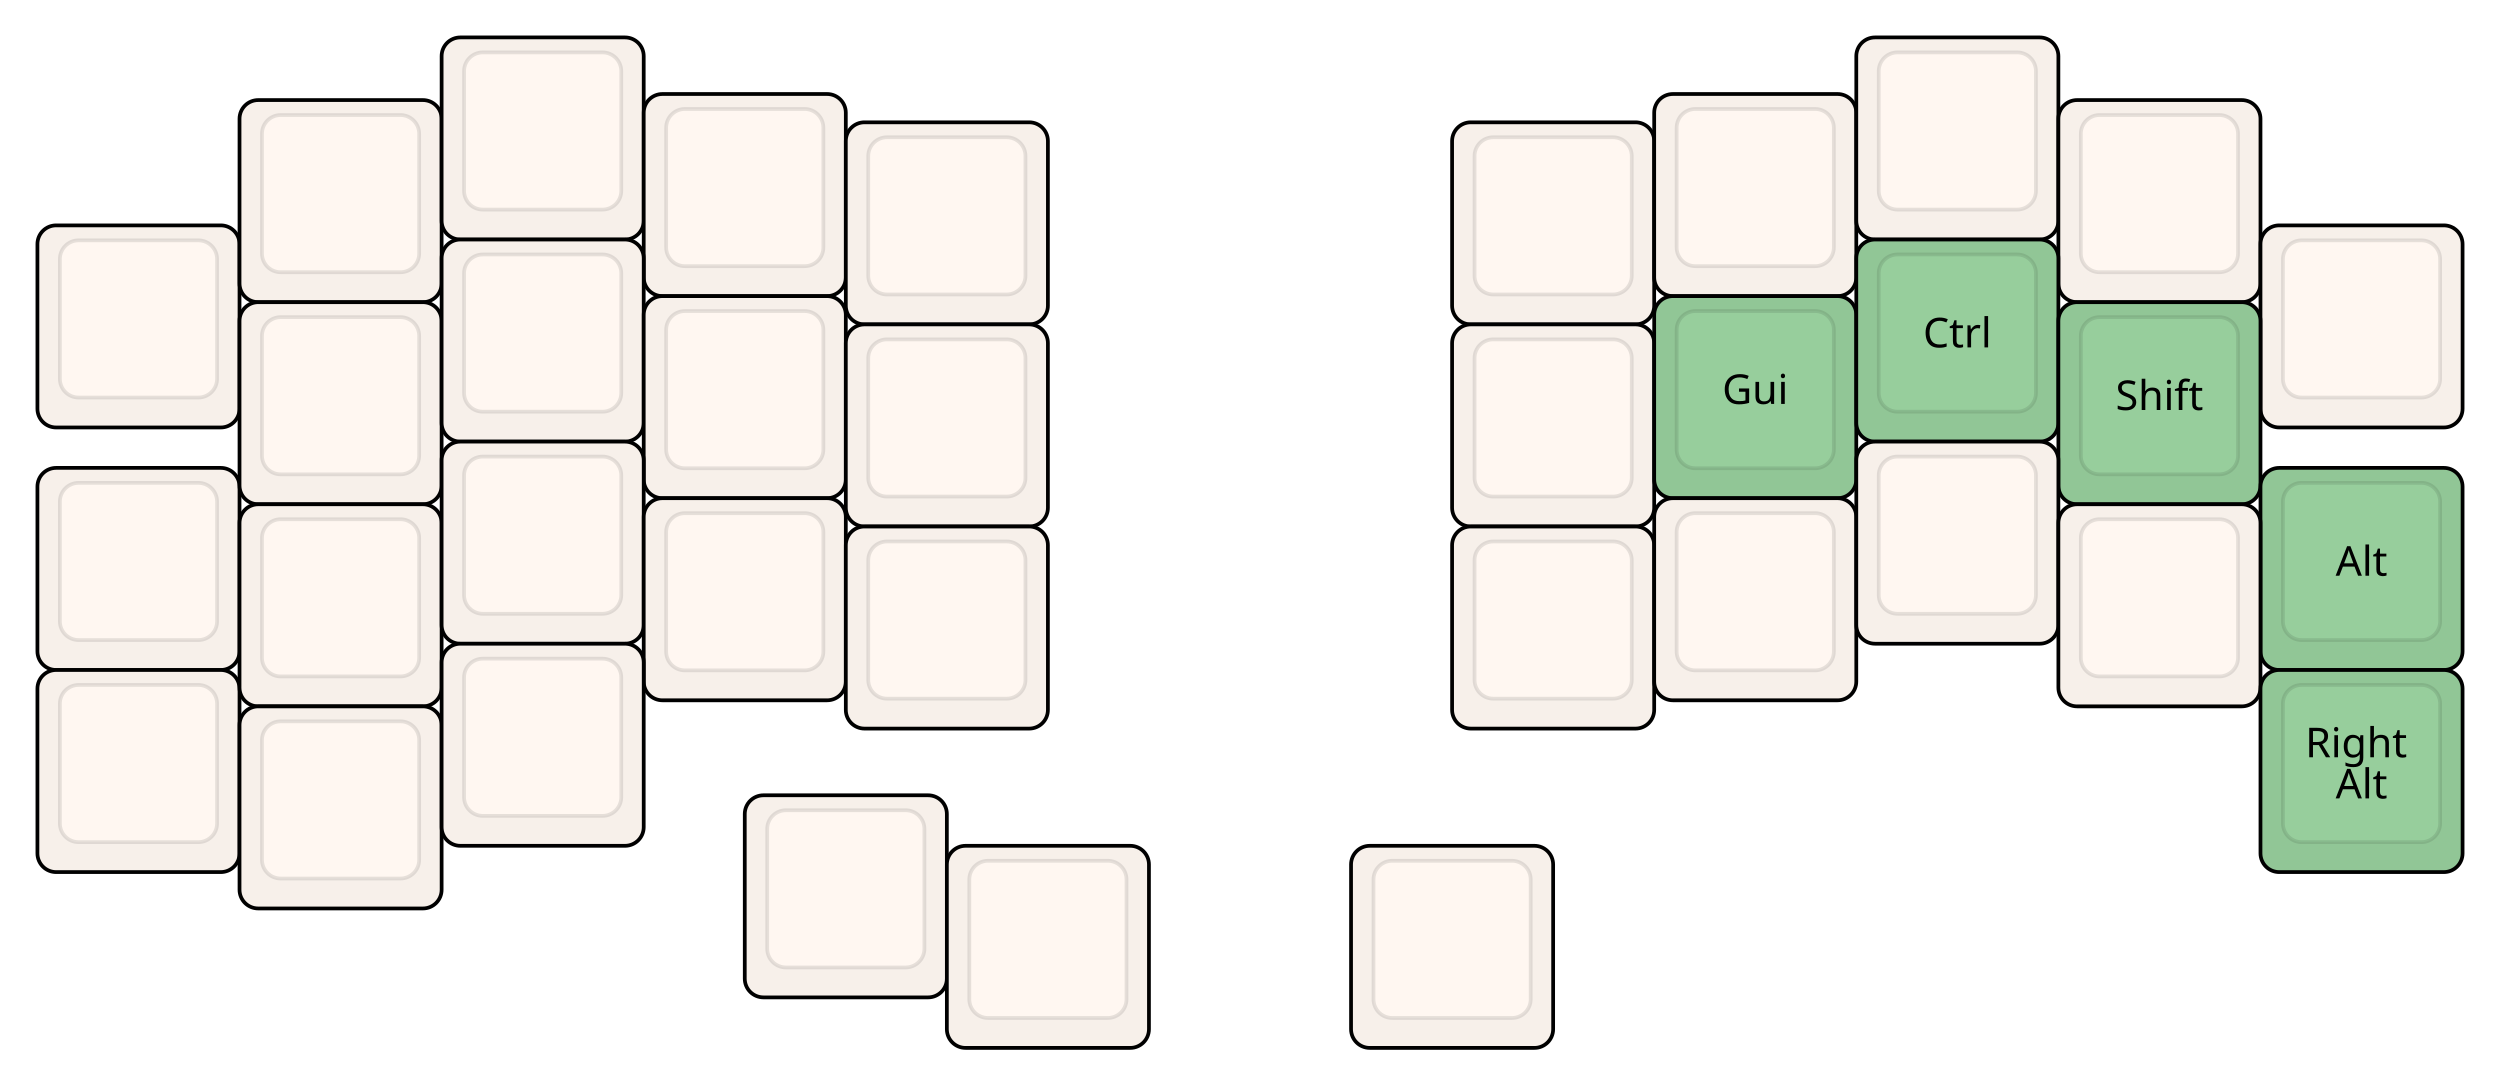
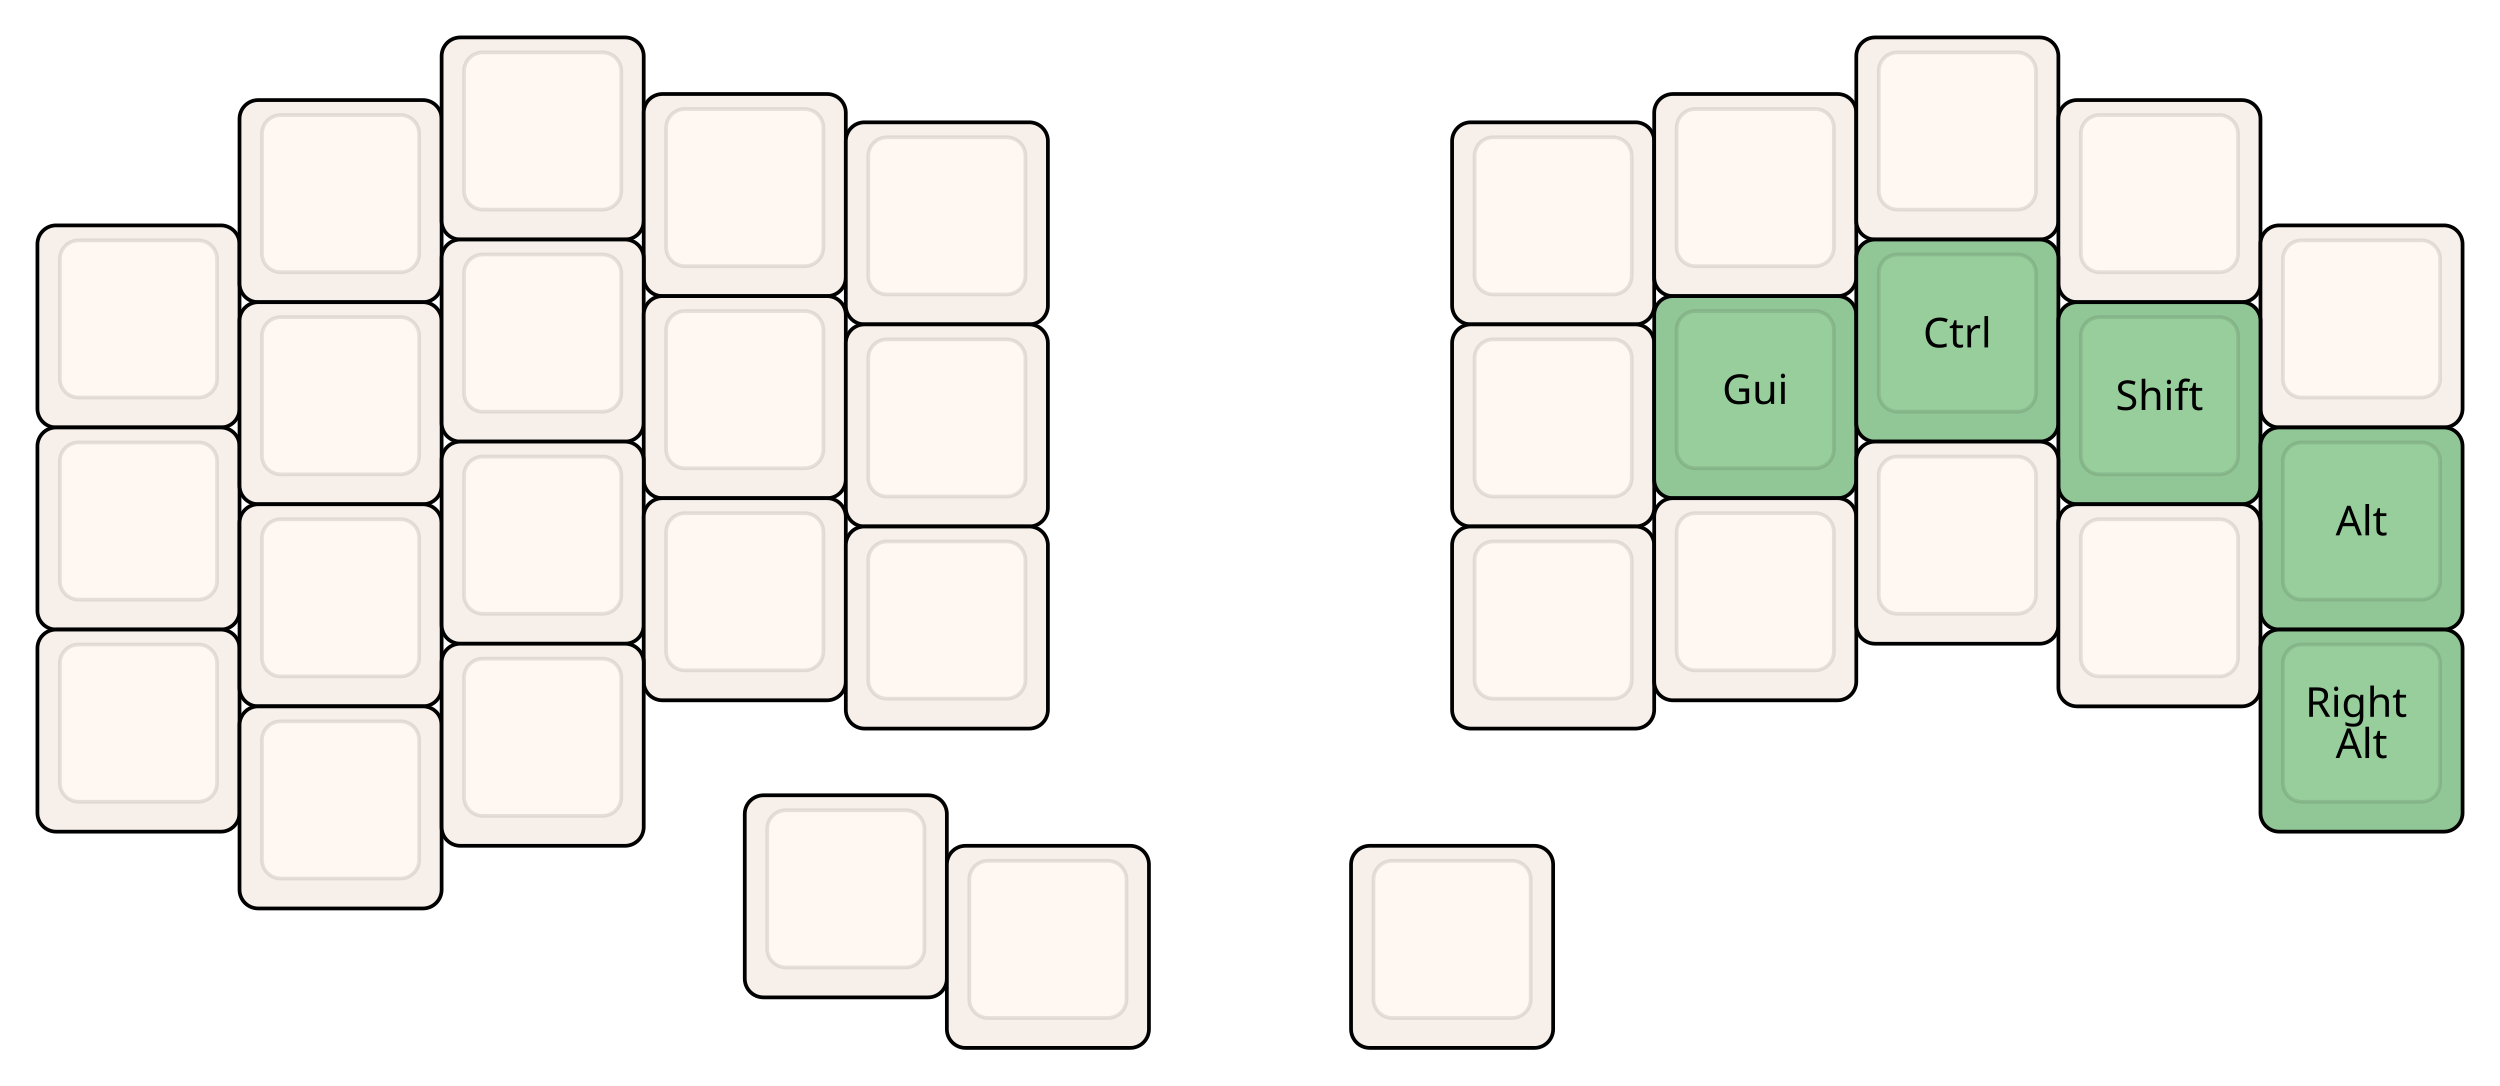
<svg xmlns="http://www.w3.org/2000/svg" width="668px" height="290x" viewBox="0 0 668 290">
  <style type="text/css">
    .keycap .border { stroke: black; stroke-width: 1; }
    .keycap .inner.border { stroke: rgba(0,0,0,.1); }
    .keycap { font-family: sans-serif; font-size: 11px}
    .keycap .sub { font-size: 9px}
  </style>
  <g class="keycap blank">
    <rect x="10" y="60.22" width="54" height="54" rx="5" fill="#f7f0ea" class="outer border" />
    <rect x="16" y="64.22" width="42" height="42" rx="5" fill="#fff7f1" class="inner border" />
  </g>
  <g class="keycap blank">
    <rect x="64" y="26.74" width="54" height="54" rx="5" fill="#f7f0ea" class="outer border" />
    <rect x="70" y="30.74" width="42" height="42" rx="5" fill="#fff7f1" class="inner border" />
  </g>
  <g class="keycap blank">
    <rect x="118" y="10" width="54" height="54" rx="5" fill="#f7f0ea" class="outer border" />
    <rect x="124" y="14" width="42" height="42" rx="5" fill="#fff7f1" class="inner border" />
  </g>
  <g class="keycap blank">
    <rect x="172" y="25.12" width="54" height="54" rx="5" fill="#f7f0ea" class="outer border" />
    <rect x="178" y="29.12" width="42" height="42" rx="5" fill="#fff7f1" class="inner border" />
  </g>
  <g class="keycap blank">
    <rect x="226" y="32.68" width="54" height="54" rx="5" fill="#f7f0ea" class="outer border" />
    <rect x="232" y="36.68" width="42" height="42" rx="5" fill="#fff7f1" class="inner border" />
  </g>
  <g class="keycap blank">
    <rect x="388" y="32.68" width="54" height="54" rx="5" fill="#f7f0ea" class="outer border" />
    <rect x="394" y="36.68" width="42" height="42" rx="5" fill="#fff7f1" class="inner border" />
  </g>
  <g class="keycap blank">
    <rect x="442" y="25.12" width="54" height="54" rx="5" fill="#f7f0ea" class="outer border" />
    <rect x="448" y="29.12" width="42" height="42" rx="5" fill="#fff7f1" class="inner border" />
  </g>
  <g class="keycap blank">
    <rect x="496" y="10" width="54" height="54" rx="5" fill="#f7f0ea" class="outer border" />
    <rect x="502" y="14" width="42" height="42" rx="5" fill="#fff7f1" class="inner border" />
  </g>
  <g class="keycap blank">
    <rect x="550" y="26.74" width="54" height="54" rx="5" fill="#f7f0ea" class="outer border" />
    <rect x="556" y="30.74" width="42" height="42" rx="5" fill="#fff7f1" class="inner border" />
  </g>
  <g class="keycap blank">
    <rect x="604" y="60.22" width="54" height="54" rx="5" fill="#f7f0ea" class="outer border" />
    <rect x="610" y="64.22" width="42" height="42" rx="5" fill="#fff7f1" class="inner border" />
  </g>
  <g class="keycap blank">
-     <rect x="10" y="125.02" width="54" height="54" rx="5" fill="#f7f0ea" class="outer border" />
-     <rect x="16" y="129.02" width="42" height="42" rx="5" fill="#fff7f1" class="inner border" />
+     <rect x="10" y="114.22" width="54" height="54" rx="5" fill="#f7f0ea" class="outer border" />
+     <rect x="16" y="118.22" width="42" height="42" rx="5" fill="#fff7f1" class="inner border" />
  </g>
  <g class="keycap blank">
    <rect x="64" y="80.74" width="54" height="54" rx="5" fill="#f7f0ea" class="outer border" />
    <rect x="70" y="84.74" width="42" height="42" rx="5" fill="#fff7f1" class="inner border" />
  </g>
  <g class="keycap blank">
    <rect x="118" y="64" width="54" height="54" rx="5" fill="#f7f0ea" class="outer border" />
    <rect x="124" y="68" width="42" height="42" rx="5" fill="#fff7f1" class="inner border" />
  </g>
  <g class="keycap blank">
    <rect x="172" y="79.12" width="54" height="54" rx="5" fill="#f7f0ea" class="outer border" />
    <rect x="178" y="83.12" width="42" height="42" rx="5" fill="#fff7f1" class="inner border" />
  </g>
  <g class="keycap blank">
    <rect x="226" y="86.68" width="54" height="54" rx="5" fill="#f7f0ea" class="outer border" />
    <rect x="232" y="90.68" width="42" height="42" rx="5" fill="#fff7f1" class="inner border" />
  </g>
  <g class="keycap blank">
    <rect x="388" y="86.68" width="54" height="54" rx="5" fill="#f7f0ea" class="outer border" />
    <rect x="394" y="90.68" width="42" height="42" rx="5" fill="#fff7f1" class="inner border" />
  </g>
  <g class="keycap mod1">
    <rect x="442" y="79.12" width="54" height="54" rx="5" fill="#91c696" class="outer border" />
    <rect x="448" y="83.12" width="42" height="42" rx="5" fill="#97ce9c" class="inner border" />
    <text x="469" y="104.12" text-anchor="middle" dominant-baseline="middle" class="main">
      <tspan x="469" dy="0">Gui</tspan>
    </text>
  </g>
  <g class="keycap mod1">
    <rect x="496" y="64" width="54" height="54" rx="5" fill="#91c696" class="outer border" />
    <rect x="502" y="68" width="42" height="42" rx="5" fill="#97ce9c" class="inner border" />
    <text x="523" y="89" text-anchor="middle" dominant-baseline="middle" class="main">
      <tspan x="523" dy="0">Ctrl</tspan>
    </text>
  </g>
  <g class="keycap mod1">
    <rect x="550" y="80.74" width="54" height="54" rx="5" fill="#91c696" class="outer border" />
    <rect x="556" y="84.74" width="42" height="42" rx="5" fill="#97ce9c" class="inner border" />
    <text x="577" y="105.74" text-anchor="middle" dominant-baseline="middle" class="main">
      <tspan x="577" dy="0">Shift</tspan>
    </text>
  </g>
  <g class="keycap mod1">
-     <rect x="604" y="125.02" width="54" height="54" rx="5" fill="#91c696" class="outer border" />
-     <rect x="610" y="129.02" width="42" height="42" rx="5" fill="#97ce9c" class="inner border" />
-     <text x="631" y="150.02" text-anchor="middle" dominant-baseline="middle" class="main">
+     <rect x="604" y="114.22" width="54" height="54" rx="5" fill="#91c696" class="outer border" />
+     <rect x="610" y="118.22" width="42" height="42" rx="5" fill="#97ce9c" class="inner border" />
+     <text x="631" y="139.22" text-anchor="middle" dominant-baseline="middle" class="main">
      <tspan x="631" dy="0">Alt</tspan>
    </text>
  </g>
  <g class="keycap blank">
-     <rect x="10" y="179.02" width="54" height="54" rx="5" fill="#f7f0ea" class="outer border" />
-     <rect x="16" y="183.02" width="42" height="42" rx="5" fill="#fff7f1" class="inner border" />
+     <rect x="10" y="168.22" width="54" height="54" rx="5" fill="#f7f0ea" class="outer border" />
+     <rect x="16" y="172.22" width="42" height="42" rx="5" fill="#fff7f1" class="inner border" />
  </g>
  <g class="keycap blank">
    <rect x="64" y="134.74" width="54" height="54" rx="5" fill="#f7f0ea" class="outer border" />
    <rect x="70" y="138.74" width="42" height="42" rx="5" fill="#fff7f1" class="inner border" />
  </g>
  <g class="keycap blank">
    <rect x="118" y="118" width="54" height="54" rx="5" fill="#f7f0ea" class="outer border" />
    <rect x="124" y="122" width="42" height="42" rx="5" fill="#fff7f1" class="inner border" />
  </g>
  <g class="keycap blank">
    <rect x="172" y="133.12" width="54" height="54" rx="5" fill="#f7f0ea" class="outer border" />
    <rect x="178" y="137.12" width="42" height="42" rx="5" fill="#fff7f1" class="inner border" />
  </g>
  <g class="keycap blank">
    <rect x="226" y="140.68" width="54" height="54" rx="5" fill="#f7f0ea" class="outer border" />
    <rect x="232" y="144.68" width="42" height="42" rx="5" fill="#fff7f1" class="inner border" />
  </g>
  <g class="keycap blank">
    <rect x="388" y="140.68" width="54" height="54" rx="5" fill="#f7f0ea" class="outer border" />
    <rect x="394" y="144.68" width="42" height="42" rx="5" fill="#fff7f1" class="inner border" />
  </g>
  <g class="keycap blank">
    <rect x="442" y="133.12" width="54" height="54" rx="5" fill="#f7f0ea" class="outer border" />
    <rect x="448" y="137.12" width="42" height="42" rx="5" fill="#fff7f1" class="inner border" />
  </g>
  <g class="keycap blank">
    <rect x="496" y="118" width="54" height="54" rx="5" fill="#f7f0ea" class="outer border" />
    <rect x="502" y="122" width="42" height="42" rx="5" fill="#fff7f1" class="inner border" />
  </g>
  <g class="keycap blank">
    <rect x="550" y="134.74" width="54" height="54" rx="5" fill="#f7f0ea" class="outer border" />
    <rect x="556" y="138.74" width="42" height="42" rx="5" fill="#fff7f1" class="inner border" />
  </g>
  <g class="keycap mod1">
-     <rect x="604" y="179.02" width="54" height="54" rx="5" fill="#91c696" class="outer border" />
-     <rect x="610" y="183.02" width="42" height="42" rx="5" fill="#97ce9c" class="inner border" />
-     <text x="631" y="198.52" text-anchor="middle" dominant-baseline="middle" class="main">
+     <rect x="604" y="168.22" width="54" height="54" rx="5" fill="#91c696" class="outer border" />
+     <rect x="610" y="172.22" width="42" height="42" rx="5" fill="#97ce9c" class="inner border" />
+     <text x="631" y="187.72" text-anchor="middle" dominant-baseline="middle" class="main">
      <tspan x="631" dy="0">Right</tspan>
      <tspan x="631" dy="11">Alt</tspan>
    </text>
  </g>
  <g class="keycap blank">
    <rect x="64" y="188.74" width="54" height="54" rx="5" fill="#f7f0ea" class="outer border" />
    <rect x="70" y="192.74" width="42" height="42" rx="5" fill="#fff7f1" class="inner border" />
  </g>
  <g class="keycap blank">
    <rect x="118" y="172" width="54" height="54" rx="5" fill="#f7f0ea" class="outer border" />
    <rect x="124" y="176" width="42" height="42" rx="5" fill="#fff7f1" class="inner border" />
  </g>
  <g class="keycap blank">
    <rect x="199" y="212.5" width="54" height="54" rx="5" fill="#f7f0ea" class="outer border" />
    <rect x="205" y="216.5" width="42" height="42" rx="5" fill="#fff7f1" class="inner border" />
  </g>
  <g class="keycap blank">
    <rect x="253" y="226" width="54" height="54" rx="5" fill="#f7f0ea" class="outer border" />
    <rect x="259" y="230" width="42" height="42" rx="5" fill="#fff7f1" class="inner border" />
  </g>
  <g class="keycap blank">
    <rect x="361" y="226" width="54" height="54" rx="5" fill="#f7f0ea" class="outer border" />
    <rect x="367" y="230" width="42" height="42" rx="5" fill="#fff7f1" class="inner border" />
  </g>
</svg>
